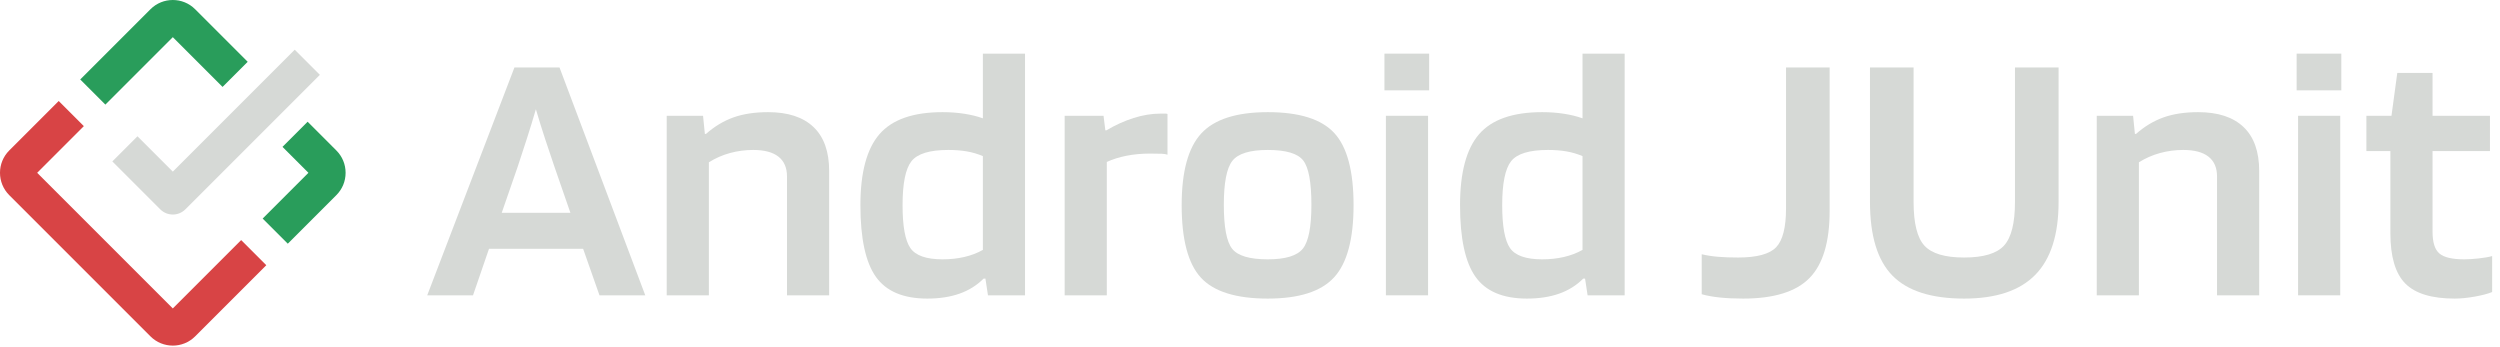
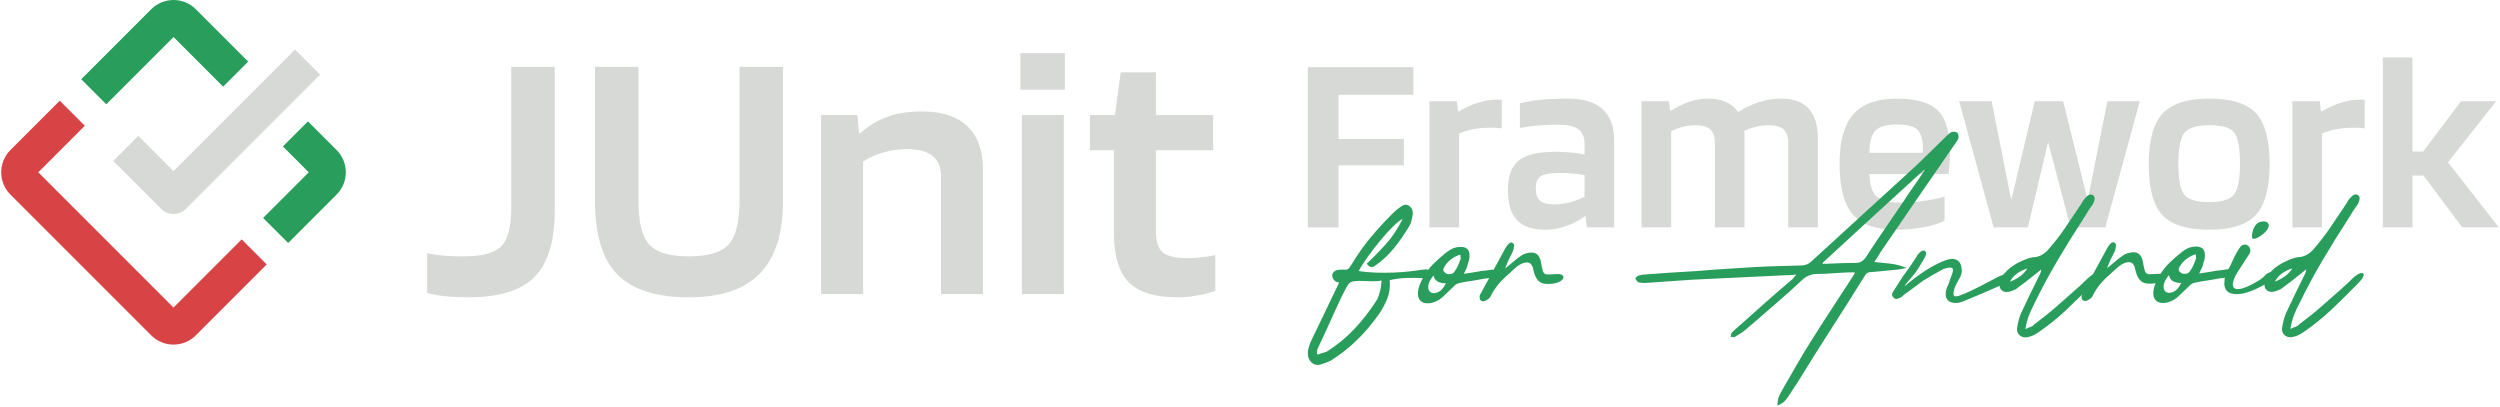
- <svg xmlns="http://www.w3.org/2000/svg" width="100%" height="100%" viewBox="0 0 2050 284" version="1.1" xml:space="preserve" style="fill-rule:evenodd;clip-rule:evenodd;stroke-linejoin:round;stroke-miterlimit:2;">
-   <g>
-     <path d="M197.75,196.87L141.7,252.92L30.48,141.7L68.75,103.43L48.14,82.82L7.57,123.39C-2.53,133.49 -2.53,149.91 7.57,160.01L123.39,275.83C128.44,280.88 135.07,283.4 141.7,283.4C148.33,283.4 154.96,280.87 160.01,275.83L218.36,217.48L197.75,196.87Z" style="fill:rgb(216,68,69);fill-rule:nonzero;" />
-     <g>
-       <path d="M203.1,50.66L160.01,7.57C149.92,-2.52 133.49,-2.52 123.39,7.57L65.79,65.17L86.4,85.78L141.71,30.47L182.5,71.27L203.11,50.66L203.1,50.66Z" style="fill:rgb(41,157,91);fill-rule:nonzero;" />
-       <path d="M252.25,99.82L231.64,120.43L252.91,141.7L215.38,179.22L235.99,199.83L275.81,160.01C280.7,155.12 283.39,148.62 283.39,141.7C283.39,134.78 280.7,128.28 275.81,123.39L252.24,99.82L252.25,99.82Z" style="fill:rgb(41,157,91);fill-rule:nonzero;" />
+ <svg xmlns="http://www.w3.org/2000/svg" width="100%" height="100%" viewBox="0 0 2056 334" version="1.1" xml:space="preserve" style="fill-rule:evenodd;clip-rule:evenodd;stroke-linejoin:round;stroke-miterlimit:2;">
+   <g id="Artboard1" transform="matrix(1.01783,0,0,1,0.005089,0)">
+     <rect x="-0.005" y="0" width="2019.039" height="333.523" style="fill:none;" />
+     <g transform="matrix(0.982482,0,0,1,0.977482,0)">
+       <path d="M197.75,196.87L141.7,252.92L30.48,141.7L68.75,103.43L48.14,82.82L7.57,123.39C-2.53,133.49 -2.53,149.91 7.57,160.01L123.39,275.83C128.44,280.88 135.07,283.4 141.7,283.4C148.33,283.4 154.96,280.87 160.01,275.83L218.36,217.48L197.75,196.87Z" style="fill:rgb(216,68,69);fill-rule:nonzero;" />
+       <g>
+         <path d="M203.1,50.66L160.01,7.57C149.92,-2.52 133.49,-2.52 123.39,7.57L65.79,65.17L86.4,85.78L141.71,30.47L182.5,71.27L203.11,50.66L203.1,50.66Z" style="fill:rgb(41,157,91);fill-rule:nonzero;" />
+         <path d="M252.25,99.82L231.64,120.43L252.91,141.7L215.38,179.22L235.99,199.83L275.81,160.01C280.7,155.12 283.39,148.62 283.39,141.7C283.39,134.78 280.7,128.28 275.81,123.39L252.24,99.82L252.25,99.82Z" style="fill:rgb(41,157,91);fill-rule:nonzero;" />
+       </g>
+     </g>
+     <g transform="matrix(0.982482,0,0,1,0.977482,0)">
+       <path d="M141.7,175.91C137.97,175.91 134.24,174.49 131.4,171.64L92.12,132.36L112.73,111.75L141.71,140.73L241.68,40.76L262.29,61.37L152.01,171.65C149.16,174.5 145.44,175.92 141.71,175.92L141.7,175.91Z" style="fill:rgb(214,217,214);fill-rule:nonzero;" />
+     </g>
+     <g transform="matrix(0.982482,0,0,1,-1686.092,-0.318)">
+       <path d="M2136.606,170.936L2136.606,55.312L2172.366,55.312L2172.366,173.022C2172.366,198.451 2166.853,216.778 2155.827,228.003C2144.801,239.228 2126.673,244.84 2101.442,244.84C2094.29,244.84 2087.883,244.542 2082.221,243.946C2076.559,243.35 2071.642,242.456 2067.47,241.264L2067.47,208.484C2071.642,209.477 2076.112,210.173 2080.88,210.57C2085.648,210.967 2091.111,211.166 2097.27,211.166C2112.766,211.166 2123.196,208.335 2128.56,202.673C2133.924,197.011 2136.606,186.432 2136.606,170.936Z" style="fill:rgb(214,217,214);fill-rule:nonzero;" />
+       <path d="M2324.346,165.572L2324.346,55.312L2360.106,55.312L2360.106,165.572C2360.106,192.392 2353.749,212.308 2341.034,225.321C2328.319,238.334 2308.85,244.84 2282.626,244.84C2255.806,244.84 2236.237,238.582 2223.92,226.066C2211.603,213.55 2205.444,193.385 2205.444,165.572L2205.444,55.312L2241.204,55.312L2241.204,165.572C2241.204,183.055 2244.184,195.024 2250.144,201.481C2256.104,207.938 2266.931,211.166 2282.626,211.166C2298.519,211.166 2309.446,207.888 2315.406,201.332C2321.366,194.776 2324.346,182.856 2324.346,165.572Z" style="fill:rgb(214,217,214);fill-rule:nonzero;" />
+       <path d="M2425.964,242.158L2391.396,242.158L2391.396,94.946L2421.196,94.946L2422.686,109.846L2423.58,109.846C2430.533,103.687 2438.033,99.168 2446.079,96.287C2454.125,93.406 2463.611,91.966 2474.538,91.966C2490.829,91.966 2503.245,96.039 2511.788,104.184C2520.331,112.329 2524.602,124.349 2524.602,140.242L2524.602,242.158L2490.034,242.158L2490.034,144.712C2490.034,137.56 2487.7,132.146 2483.031,128.471C2478.362,124.796 2471.459,122.958 2462.32,122.958C2455.764,122.958 2449.407,123.802 2443.248,125.491C2437.089,127.18 2431.328,129.713 2425.964,133.09L2425.964,242.158Z" style="fill:rgb(214,217,214);fill-rule:nonzero;" />
+       <path d="M2591.95,74.086L2555.296,74.086L2555.296,43.988L2591.95,43.988L2591.95,74.086ZM2591.056,242.158L2556.488,242.158L2556.488,94.946L2591.056,94.946L2591.056,242.158Z" style="fill:rgb(214,217,214);fill-rule:nonzero;" />
+       <path d="M2715.62,209.974L2715.62,239.476C2712.243,240.867 2707.524,242.108 2701.465,243.201C2695.406,244.294 2689.893,244.84 2684.926,244.84C2666.053,244.84 2652.543,240.718 2644.398,232.473C2636.253,224.228 2632.18,210.471 2632.18,191.2L2632.18,123.852L2612.512,123.852L2612.512,94.946L2633.074,94.946L2637.842,59.782L2666.748,59.782L2666.748,94.946L2713.832,94.946L2713.832,123.852L2666.748,123.852L2666.748,190.008C2666.748,198.749 2668.635,204.709 2672.41,207.888C2676.185,211.067 2682.939,212.656 2692.674,212.656C2696.051,212.656 2700.025,212.408 2704.594,211.911C2709.163,211.414 2712.839,210.769 2715.62,209.974Z" style="fill:rgb(214,217,214);fill-rule:nonzero;" />
+     </g>
+     <g transform="matrix(0.692833,0,0,0.705187,1044.311,187.0217)">
+       <path d="M53.64,-72.414L53.64,0L17.88,0L17.88,-186.846L140.954,-186.846L140.954,-154.662L53.64,-154.662L53.64,-103.108L129.928,-103.108L129.928,-72.414L53.64,-72.414Z" style="fill:rgb(214,217,214);fill-rule:nonzero;" />
+       <path d="M194.296,0L159.728,0L159.728,-147.212L191.614,-147.212L193.104,-135.292L193.998,-135.292C201.349,-139.663 208.799,-143.04 216.348,-145.424C223.897,-147.808 231.248,-149 238.4,-149L242.423,-149C243.118,-149 243.665,-148.901 244.062,-148.702L244.062,-115.326C242.87,-115.723 241.33,-115.972 239.443,-116.071C237.556,-116.17 234.327,-116.22 229.758,-116.22C222.805,-116.22 216.348,-115.624 210.388,-114.432C204.428,-113.24 199.064,-111.551 194.296,-109.366L194.296,0Z" style="fill:rgb(214,217,214);fill-rule:nonzero;" />
+       <path d="M295.02,2.682C279.921,2.682 268.846,-1.043 261.793,-8.493C254.74,-15.943 251.214,-27.615 251.214,-43.508C251.214,-59.799 255.436,-71.321 263.879,-78.076C272.322,-84.831 286.875,-88.208 307.536,-88.208C313.297,-88.208 319.158,-87.91 325.118,-87.314C331.078,-86.718 336.243,-85.923 340.614,-84.93L340.614,-97.446C340.614,-105.194 338.23,-110.856 333.462,-114.432C328.694,-118.008 321.145,-119.796 310.814,-119.796C301.477,-119.796 293.182,-119.498 285.931,-118.902C278.68,-118.306 271.776,-117.313 265.22,-115.922L265.22,-144.828C272.769,-146.616 280.964,-147.957 289.805,-148.851C298.646,-149.745 309.125,-150.192 321.244,-150.192C339.323,-150.192 352.832,-146.07 361.772,-137.825C370.712,-129.58 375.182,-117.213 375.182,-100.724L375.182,0L343.296,0L341.806,-13.112L341.21,-13.112C334.853,-8.344 327.552,-4.52 319.307,-1.639C311.062,1.242 302.967,2.682 295.02,2.682ZM311.708,-63.474C300.98,-63.474 293.629,-62.232 289.656,-59.749C285.683,-57.266 283.696,-52.547 283.696,-45.594C283.696,-38.839 285.335,-34.022 288.613,-31.141C291.891,-28.26 297.503,-26.82 305.45,-26.82C311.211,-26.82 317.32,-27.664 323.777,-29.353C330.234,-31.042 335.846,-33.177 340.614,-35.76L340.614,-61.09C335.846,-61.885 331.128,-62.481 326.459,-62.878C321.79,-63.275 316.873,-63.474 311.708,-63.474Z" style="fill:rgb(214,217,214);fill-rule:nonzero;" />
+       <path d="M441.636,0L407.068,0L407.068,-147.212L438.954,-147.212L440.444,-136.186L441.338,-136.186C449.086,-140.954 456.486,-144.48 463.539,-146.765C470.592,-149.05 477.495,-150.192 484.25,-150.192C492.395,-150.192 499.398,-148.95 505.259,-146.467C511.12,-143.984 515.838,-140.159 519.414,-134.994L520.308,-134.994C527.659,-139.762 535.655,-143.487 544.297,-146.169C552.939,-148.851 561.432,-150.192 569.776,-150.192C584.08,-150.192 594.808,-146.318 601.96,-138.57C609.112,-130.822 612.688,-119.299 612.688,-104.002L612.688,0L578.12,0L578.12,-99.532C578.12,-106.287 576.282,-111.253 572.607,-114.432C568.932,-117.611 563.121,-119.2 555.174,-119.2C550.406,-119.2 545.539,-118.604 540.572,-117.412C535.605,-116.22 531.036,-114.631 526.864,-112.644C527.063,-111.651 527.162,-110.558 527.162,-109.366L527.162,0L492.594,0L492.594,-99.532C492.594,-106.287 490.756,-111.253 487.081,-114.432C483.406,-117.611 477.595,-119.2 469.648,-119.2C465.476,-119.2 461.056,-118.654 456.387,-117.561C451.718,-116.468 446.801,-114.73 441.636,-112.346L441.636,0Z" style="fill:rgb(214,217,214);fill-rule:nonzero;" />
+       <path d="M760.496,-36.058L760.496,-8.046C755.529,-5.066 747.732,-2.533 737.103,-0.447C726.474,1.639 715.399,2.682 703.876,2.682C680.433,2.682 663.596,-3.278 653.365,-15.198C643.134,-27.118 638.018,-46.786 638.018,-74.202C638.018,-100.625 643.382,-119.895 654.11,-132.014C664.838,-144.133 681.824,-150.192 705.068,-150.192C727.517,-150.192 743.411,-145.523 752.748,-136.186C762.085,-126.849 766.754,-110.856 766.754,-88.208C766.754,-84.036 766.655,-80.212 766.456,-76.735C766.257,-73.258 765.86,-68.441 765.264,-62.282L672.884,-62.282C673.083,-49.965 675.814,-41.323 681.079,-36.356C686.344,-31.389 695.731,-28.906 709.24,-28.906C718.18,-28.906 727.418,-29.601 736.954,-30.992C746.49,-32.383 754.337,-34.071 760.496,-36.058ZM705.068,-120.094C692.949,-120.094 684.556,-117.71 679.887,-112.942C675.218,-108.174 672.884,-99.532 672.884,-87.016L735.166,-87.016L735.166,-93.274C734.967,-103.406 732.683,-110.409 728.312,-114.283C723.941,-118.157 716.193,-120.094 705.068,-120.094Z" style="fill:rgb(214,217,214);fill-rule:nonzero;" />
+       <path d="M950.322,-147.212L988.168,-147.212L947.938,0L907.41,0L881.186,-99.532L857.644,0L817.712,0L777.482,-147.212L815.328,-147.212L838.274,-31.886L865.69,-147.212L898.768,-147.212L927.376,-31.886L950.322,-147.212Z" style="fill:rgb(214,217,214);fill-rule:nonzero;" />
+       <path d="M1139.552,-73.904C1139.552,-46.091 1134.238,-26.373 1123.609,-14.751C1112.98,-3.129 1094.852,2.682 1069.224,2.682C1043.199,2.682 1024.921,-3.03 1014.392,-14.453C1003.863,-25.876 998.598,-45.693 998.598,-73.904C998.598,-101.519 1003.962,-121.137 1014.69,-132.759C1025.418,-144.381 1043.596,-150.192 1069.224,-150.192C1095.051,-150.192 1113.229,-144.48 1123.758,-133.057C1134.287,-121.634 1139.552,-101.916 1139.552,-73.904ZM1033.166,-74.202C1033.166,-55.925 1035.451,-43.905 1040.02,-38.144C1044.589,-32.383 1054.324,-29.502 1069.224,-29.502C1083.727,-29.502 1093.312,-32.432 1097.981,-38.293C1102.65,-44.154 1104.984,-56.123 1104.984,-74.202C1104.984,-92.678 1102.749,-104.797 1098.279,-110.558C1093.809,-116.319 1084.124,-119.2 1069.224,-119.2C1054.523,-119.2 1044.838,-116.22 1040.169,-110.26C1035.5,-104.3 1033.166,-92.281 1033.166,-74.202Z" style="fill:rgb(214,217,214);fill-rule:nonzero;" />
+       <path d="M1200.642,0L1166.074,0L1166.074,-147.212L1197.96,-147.212L1199.45,-135.292L1200.344,-135.292C1207.695,-139.663 1215.145,-143.04 1222.694,-145.424C1230.243,-147.808 1237.594,-149 1244.746,-149L1248.769,-149C1249.464,-149 1250.011,-148.901 1250.408,-148.702L1250.408,-115.326C1249.216,-115.723 1247.676,-115.972 1245.789,-116.071C1243.902,-116.17 1240.673,-116.22 1236.104,-116.22C1229.151,-116.22 1222.694,-115.624 1216.734,-114.432C1210.774,-113.24 1205.41,-111.551 1200.642,-109.366L1200.642,0Z" style="fill:rgb(214,217,214);fill-rule:nonzero;" />
+       <path d="M1306.134,-60.494L1306.134,0L1271.566,0L1271.566,-198.17L1306.134,-198.17L1306.134,-88.506L1318.65,-88.506L1362.754,-147.212L1403.878,-147.212L1347.556,-75.99L1406.858,0L1364.244,0L1318.948,-60.494L1306.134,-60.494Z" style="fill:rgb(214,217,214);fill-rule:nonzero;" />
+     </g>
+     <g transform="matrix(1.842534,-0.000849,0.000834,1.875386,-68.39981,-397.2889)">
+       <path d="M636.281,327.8C639.233,325.033 642.092,322.105 644.859,319.015C647.626,315.925 650.024,312.305 652.053,308.155C651.13,308.524 649.77,309.584 647.971,311.337C646.173,313.089 644.305,315.141 642.368,317.493C640.432,319.845 638.564,322.266 636.765,324.756C634.967,327.247 633.653,329.322 632.823,330.982C635.036,331.351 637.457,331.581 640.086,331.674C642.714,331.766 645.32,331.766 647.902,331.674C650.485,331.581 652.975,331.397 655.373,331.12C657.771,330.844 659.938,330.567 661.875,330.29C662.429,330.198 662.913,330.29 663.328,330.567C663.743,330.844 663.996,331.535 664.089,332.642C664.181,333.288 663.996,333.703 663.535,333.887C663.074,334.072 662.613,334.164 662.152,334.164C659.201,333.979 656.434,333.933 653.851,334.026C651.269,334.118 648.778,334.441 646.38,334.994C646.657,337.945 646.288,340.666 645.274,343.156C644.259,345.647 643.106,347.814 641.815,349.659C638.864,353.901 635.613,357.752 632.062,361.211C628.511,364.669 624.66,367.69 620.51,370.272C619.772,370.641 619.011,370.964 618.227,371.241C617.443,371.517 616.59,371.794 615.668,372.071C614.008,372.347 612.67,371.863 611.656,370.618C610.641,369.373 610.272,367.736 610.549,365.707C610.733,364.969 610.941,364.231 611.171,363.493C611.402,362.755 611.702,362.018 612.071,361.28C614.192,356.853 616.336,352.403 618.504,347.929C620.671,343.456 622.585,339.467 624.245,335.962C623.415,335.962 622.723,335.686 622.17,335.132C621.617,334.579 621.294,333.956 621.202,333.265C621.109,332.573 621.317,331.95 621.824,331.397C622.331,330.844 623.138,330.521 624.245,330.429C625.075,330.336 625.721,330.313 626.182,330.359C626.643,330.406 627.058,330.406 627.427,330.359C627.796,330.313 628.119,330.152 628.395,329.875C628.672,329.598 629.041,329.091 629.502,328.353C632.177,323.926 634.967,319.96 637.872,316.456C640.777,312.951 643.982,309.446 647.487,305.941C647.948,305.48 648.433,305.019 648.94,304.558C649.447,304.097 649.977,303.682 650.531,303.313C650.9,303.036 651.223,302.806 651.499,302.621C651.776,302.437 652.099,302.252 652.468,302.068C653.574,301.699 654.566,301.952 655.442,302.829C656.318,303.705 656.664,304.881 656.48,306.356C656.295,307.279 656.111,308.155 655.926,308.985C655.742,309.815 655.419,310.599 654.958,311.337C652.929,314.749 650.738,317.908 648.386,320.814C646.035,323.719 643.383,326.232 640.432,328.353C639.878,328.815 639.279,329.114 638.633,329.253C637.987,329.391 637.204,328.907 636.281,327.8ZM642.783,335.132C641.584,335.409 640.247,335.524 638.771,335.478C637.296,335.432 635.866,335.386 634.483,335.34C633.099,335.294 631.854,335.34 630.747,335.478C629.641,335.617 628.857,336.009 628.395,336.654C628.027,337.115 627.565,337.853 627.012,338.868C626.459,339.882 625.905,340.966 625.352,342.119C624.798,343.272 624.291,344.355 623.83,345.37C623.369,346.384 623,347.168 622.723,347.722C621.432,350.581 620.141,353.44 618.85,356.299C617.558,359.158 616.221,362.018 614.838,364.877C614.653,365.153 614.561,365.499 614.561,365.914C614.561,366.329 614.515,366.675 614.423,366.952C614.423,367.136 614.561,367.367 614.838,367.644C615.483,367.367 616.152,367.136 616.844,366.952C617.535,366.767 618.204,366.537 618.85,366.26C623.277,363.493 627.312,360.173 630.955,356.299C634.598,352.426 637.941,348.091 640.985,343.295C641.354,342.557 641.746,341.358 642.161,339.698C642.576,338.038 642.783,336.516 642.783,335.132Z" style="fill:rgb(41,157,91);fill-rule:nonzero;" />
+       <path d="M678.892,332.227C679.998,332.043 681.059,331.881 682.074,331.743C683.088,331.605 684.103,331.443 685.117,331.259C685.855,331.074 686.777,330.936 687.884,330.844C688.991,330.751 689.959,330.613 690.789,330.429L691.827,330.429C692.058,330.429 692.404,330.521 692.865,330.705C693.141,330.89 693.395,331.143 693.626,331.466C693.856,331.789 693.925,332.135 693.833,332.504C693.833,332.688 693.649,332.919 693.28,333.195C692.911,333.472 692.634,333.611 692.45,333.611C691.527,333.795 690.674,333.956 689.89,334.095C689.106,334.233 688.253,334.348 687.331,334.441C685.578,334.81 683.849,335.109 682.143,335.34C680.437,335.57 678.753,335.87 677.093,336.239C676.079,336.424 675.249,336.885 674.603,337.623C672.666,339.467 671.075,340.989 669.83,342.188C668.585,343.387 667.086,344.263 665.334,344.817C664.043,345.185 662.844,345.255 661.737,345.024C660.63,344.793 659.8,344.171 659.247,343.156C658.693,342.142 658.601,340.735 658.97,338.937C659.339,337.138 660.353,334.902 662.014,332.227C663.213,330.382 664.619,328.699 666.233,327.177C667.847,325.656 669.576,324.157 671.421,322.681C672.159,322.128 672.943,321.644 673.773,321.229C674.603,320.814 675.571,320.56 676.678,320.468C678.246,320.283 679.445,320.537 680.275,321.229C681.105,321.92 681.474,323.05 681.382,324.618C681.382,325.356 681.244,326.117 680.967,326.901C680.69,327.685 680.46,328.492 680.275,329.322C680.091,329.783 679.883,330.221 679.653,330.636C679.422,331.051 679.168,331.581 678.892,332.227ZM665.611,332.919C664.043,334.856 663.259,336.493 663.259,337.83C663.259,339.167 663.697,340.044 664.573,340.459C665.449,340.874 666.51,340.781 667.755,340.182C669,339.582 670.084,338.314 671.006,336.377C669.53,336.377 668.331,336.124 667.409,335.617C666.487,335.109 665.887,334.21 665.611,332.919ZM677.37,323.788C674.142,324.803 671.744,326.693 670.176,329.46C669.991,329.829 669.899,330.198 669.899,330.567C669.899,330.936 670.13,331.305 670.591,331.674C671.144,332.227 671.905,332.458 672.874,332.365C673.842,332.273 674.511,331.858 674.88,331.12C675.433,330.382 675.917,329.552 676.332,328.63C676.747,327.708 677.093,326.832 677.37,326.002C677.554,325.817 677.601,325.54 677.508,325.171C677.416,324.803 677.37,324.341 677.37,323.788Z" style="fill:rgb(41,157,91);fill-rule:nonzero;" />
+       <path d="M714.862,336.654C713.755,336.562 712.879,336.285 712.233,335.824C711.587,335.363 711.057,334.763 710.642,334.026C710.227,333.288 709.904,332.504 709.674,331.674C709.443,330.844 709.236,330.014 709.051,329.183C708.498,327.892 707.714,327.247 706.699,327.247C705.685,327.247 704.647,327.546 703.586,328.146C702.526,328.745 701.534,329.506 700.612,330.429C699.69,331.351 698.952,332.043 698.398,332.504C695.17,335.178 692.68,338.176 690.928,341.496C690.651,342.234 690.213,342.834 689.614,343.295C689.014,343.756 688.438,344.056 687.884,344.194C687.331,344.332 686.847,344.263 686.432,343.986C686.017,343.71 685.809,343.156 685.809,342.326C685.809,341.865 685.901,341.496 686.086,341.22C686.27,340.943 686.455,340.62 686.639,340.251C688.391,337.115 690.098,333.979 691.758,330.844C693.418,327.708 695.124,324.572 696.877,321.436C697.338,320.514 697.937,319.684 698.675,318.946C698.86,318.761 699.113,318.623 699.436,318.531C699.759,318.439 700.013,318.485 700.197,318.669C700.843,319.038 701.073,319.545 700.889,320.191C700.889,320.837 700.704,321.621 700.335,322.543C699.69,323.742 699.09,324.941 698.537,326.14C697.983,327.339 697.476,328.584 697.015,329.875C697.753,329.322 698.214,328.953 698.398,328.768C699.321,328.031 700.174,327.316 700.958,326.624C701.742,325.932 702.549,325.31 703.379,324.756C704.486,323.834 705.731,323.281 707.114,323.096C709.881,322.451 711.68,323.465 712.51,326.14C712.694,326.878 712.833,327.569 712.925,328.215C713.017,328.861 713.155,329.506 713.34,330.152C713.524,331.166 713.847,331.835 714.308,332.158C714.769,332.481 715.553,332.596 716.66,332.504C717.121,332.504 717.606,332.481 718.113,332.435C718.62,332.388 719.104,332.365 719.565,332.365C720.857,332.273 721.733,332.458 722.194,332.919C722.655,333.38 722.701,333.91 722.332,334.51C721.963,335.109 721.156,335.64 719.911,336.101C718.666,336.562 716.983,336.746 714.862,336.654Z" style="fill:rgb(41,157,91);fill-rule:nonzero;" />
+       <path d="M816.408,390.056C816.408,388.672 816.592,387.45 816.961,386.389C817.33,385.329 817.837,384.291 818.483,383.277C820.512,379.772 822.541,376.244 824.57,372.693C826.599,369.142 828.72,365.615 830.934,362.11C833.885,357.406 836.86,352.771 839.857,348.206C842.855,343.641 845.875,339.006 848.919,334.302C849.103,333.933 849.334,333.564 849.611,333.195C849.887,332.827 850.164,332.319 850.441,331.674L847.674,331.674C845.276,331.766 842.878,331.904 840.48,332.089C838.082,332.273 835.684,332.365 833.286,332.365C831.349,332.458 829.596,333.103 828.029,334.302C823.878,338.176 819.682,341.934 815.439,345.577C811.196,349.221 806.954,352.887 802.711,356.576C801.973,357.222 801.166,357.821 800.29,358.374C799.414,358.928 798.561,359.435 797.731,359.896C797.454,360.081 797.177,360.127 796.901,360.035C796.624,359.942 796.255,359.896 795.794,359.896C795.978,359.62 796.071,359.297 796.071,358.928C796.071,358.559 796.163,358.282 796.347,358.098C797.085,357.36 797.777,356.714 798.423,356.161C799.068,355.608 799.76,355.008 800.498,354.362C804.095,351.134 807.692,347.929 811.289,344.747C814.886,341.565 818.529,338.407 822.218,335.271C822.679,334.994 823.071,334.625 823.394,334.164C823.717,333.703 824.155,333.195 824.708,332.642C823.694,332.734 822.818,332.804 822.08,332.85C821.342,332.896 820.604,332.919 819.866,332.919C812.949,333.288 806.147,333.611 799.46,333.887C792.773,334.164 785.971,334.487 779.054,334.856C775.734,335.04 772.367,335.271 768.955,335.547C765.542,335.824 762.176,336.055 758.856,336.239C757.749,336.331 756.55,336.239 755.259,335.962C755.074,335.778 754.89,335.547 754.705,335.271C754.521,334.994 754.336,334.717 754.152,334.441C754.06,334.256 754.152,334.049 754.429,333.818C754.705,333.587 754.936,333.38 755.12,333.195C755.581,333.011 756.273,332.827 757.195,332.642C765.496,331.996 773.797,331.443 782.098,330.982C786.248,330.613 790.306,330.313 794.272,330.083C798.238,329.852 802.296,329.598 806.447,329.322C809.859,329.137 813.249,328.999 816.615,328.907C819.981,328.815 823.417,328.722 826.922,328.63C828.674,328.63 830.196,327.984 831.487,326.693C839.327,319.499 847.097,312.397 854.798,305.388C862.5,298.378 870.27,291.277 878.11,284.083C880.231,281.961 882.329,279.909 884.405,277.926C886.48,275.943 888.578,273.891 890.699,271.77C891.16,271.401 891.529,271.078 891.806,270.802C892.083,270.525 892.452,270.294 892.913,270.11C893.189,270.018 893.581,269.994 894.089,270.041C894.596,270.087 894.988,270.202 895.265,270.386C895.449,270.571 895.611,270.894 895.749,271.355C895.887,271.816 895.91,272.277 895.818,272.738C895.726,273.199 895.518,273.638 895.195,274.053C894.873,274.468 894.573,274.906 894.296,275.367C888.947,283.114 883.644,290.792 878.386,298.402C873.129,306.011 867.826,313.735 862.477,321.574C861.923,322.312 861.37,323.165 860.817,324.134C860.263,325.102 859.618,326.094 858.88,327.108C861.278,327.385 863.63,327.639 865.935,327.869C868.241,328.1 870.593,328.722 872.991,329.737C872.253,329.921 871.608,330.06 871.054,330.152C870.501,330.244 869.947,330.336 869.394,330.429C867.457,330.613 865.497,330.797 863.514,330.982C861.531,331.166 859.571,331.351 857.635,331.535C856.343,331.535 855.421,331.996 854.868,332.919C849.887,340.943 844.884,348.852 839.857,356.645C834.831,364.439 829.827,372.393 824.847,380.51C824.109,381.524 823.417,382.562 822.771,383.623C822.126,384.683 821.434,385.721 820.696,386.735C820.235,387.473 819.659,388.119 818.967,388.672C818.275,389.226 817.422,389.687 816.408,390.056ZM836.191,327.523C836.191,327.616 836.283,327.754 836.468,327.938C838.866,327.846 841.264,327.754 843.662,327.662C846.06,327.569 848.458,327.523 850.856,327.523C852.516,327.523 853.899,326.785 855.006,325.31C858.234,320.329 861.508,315.441 864.829,310.645C868.149,305.849 871.423,301.007 874.651,296.119C875.758,294.551 876.842,293.006 877.902,291.484C878.963,289.962 880.001,288.418 881.015,286.85C881.015,286.757 880.923,286.711 880.738,286.711C873.36,293.444 865.958,300.2 858.534,306.979C851.109,313.758 843.662,320.606 836.191,327.523Z" style="fill:rgb(41,157,91);fill-rule:nonzero;" />
+       <path d="M896.925,341.635C899.323,340.712 902.09,339.444 905.226,337.83C908.361,336.216 911.128,334.763 913.526,333.472C915.002,332.827 916.178,332.527 917.054,332.573C917.93,332.619 918.461,332.85 918.645,333.265C918.83,333.68 918.668,334.233 918.161,334.925C917.654,335.617 916.708,336.285 915.325,336.931C912.466,338.222 909.583,339.49 906.678,340.735C903.773,341.98 900.845,343.203 897.893,344.402C895.864,345.232 893.973,345.324 892.221,344.678C890.561,343.848 889.915,342.28 890.284,339.974C890.469,339.052 890.745,338.245 891.114,337.553C891.483,336.862 891.76,336.101 891.944,335.271C892.313,334.256 892.659,333.334 892.982,332.504C893.305,331.674 893.443,331.005 893.397,330.498C893.351,329.99 893.028,329.691 892.429,329.598C891.829,329.506 890.791,329.691 889.316,330.152C887.748,330.982 886.203,331.835 884.681,332.711C883.159,333.587 881.661,334.487 880.185,335.409C878.802,336.424 877.441,337.438 876.104,338.453C874.766,339.467 873.36,340.482 871.884,341.496C871.7,341.681 871.492,341.888 871.262,342.119C871.031,342.349 870.731,342.557 870.362,342.741C869.901,342.926 869.417,343.11 868.91,343.295C868.403,343.479 867.872,343.295 867.319,342.741C866.858,342.28 866.65,341.796 866.696,341.289C866.742,340.781 866.95,340.297 867.319,339.836C868.057,338.729 868.771,337.623 869.463,336.516C870.155,335.409 870.87,334.302 871.608,333.195C872.53,331.996 873.406,330.797 874.236,329.598C875.066,328.399 875.896,327.154 876.726,325.863C877.187,325.31 877.51,324.756 877.695,324.203C879.263,322.266 880.416,321.667 881.153,322.405C881.983,322.958 881.707,324.295 880.323,326.417C879.678,327.431 879.078,328.423 878.525,329.391C877.971,330.359 877.326,331.305 876.588,332.227C876.311,332.596 875.804,333.195 875.066,334.026C874.328,334.856 873.683,335.617 873.129,336.308C872.576,337 872.276,337.438 872.23,337.623C872.184,337.807 872.714,337.392 873.821,336.377C875.85,334.717 877.994,333.126 880.254,331.605C882.514,330.083 884.796,328.768 887.102,327.662C888.025,327.201 889.062,326.762 890.215,326.347C891.368,325.932 892.429,325.748 893.397,325.794C894.365,325.84 895.195,326.186 895.887,326.832C896.579,327.477 897.017,328.538 897.202,330.014C897.386,331.489 897.109,332.85 896.371,334.095C895.634,335.34 894.942,336.654 894.296,338.038C893.651,339.79 893.466,341.012 893.743,341.704C894.02,342.395 895.08,342.372 896.925,341.635Z" style="fill:rgb(41,157,91);fill-rule:nonzero;" />
+       <path d="M925.147,356.576C926.07,356.115 926.831,355.792 927.43,355.608C928.03,355.423 928.514,355.1 928.883,354.639C930.727,353.256 932.572,351.826 934.417,350.35C936.261,348.875 938.06,347.353 939.812,345.785C941.841,343.94 944.009,342.027 946.314,340.044C948.62,338.061 950.741,336.101 952.678,334.164C953.693,333.242 954.592,332.619 955.376,332.296C956.16,331.973 956.713,331.95 957.036,332.227C957.359,332.504 957.359,333.011 957.036,333.749C956.713,334.487 955.998,335.409 954.892,336.516C951.11,340.389 947.306,344.148 943.478,347.791C939.651,351.434 935.523,354.777 931.096,357.821C930.451,358.282 929.782,358.697 929.09,359.066C928.398,359.435 927.684,359.712 926.946,359.896C925.378,360.45 924.018,360.311 922.865,359.481C921.712,358.651 921.274,357.406 921.55,355.746C921.735,354.639 921.965,353.555 922.242,352.495C922.519,351.434 922.888,350.396 923.349,349.382C924.64,346.615 925.977,343.802 927.361,340.943C928.744,338.084 930.128,335.271 931.511,332.504C931.696,332.135 931.834,331.812 931.926,331.535C932.019,331.259 932.065,330.89 932.065,330.429C931.604,330.797 931.212,331.12 930.889,331.397C930.566,331.674 930.22,331.95 929.851,332.227C926.808,334.717 923.81,337.023 920.859,339.144C920.397,339.329 919.89,339.536 919.337,339.767C918.783,339.997 918.23,340.159 917.677,340.251C916.478,340.436 915.509,340.205 914.771,339.559C914.034,338.914 913.711,338.038 913.803,336.931C913.895,336.285 914.08,335.64 914.356,334.994C914.633,334.348 914.91,333.703 915.186,333.057C916.478,331.397 917.976,329.99 919.683,328.838C921.389,327.685 923.257,326.739 925.286,326.002C926.761,325.356 928.145,325.033 929.436,325.033C930.543,324.849 931.534,324.503 932.411,323.995C933.287,323.488 934.094,322.866 934.832,322.128C937.691,318.9 940.296,315.556 942.648,312.098C945,308.639 947.375,305.111 949.773,301.514C949.957,301.238 950.142,300.915 950.326,300.546C950.511,300.177 950.741,299.854 951.018,299.577C952.402,297.825 953.601,297.226 954.615,297.779C955.814,298.425 955.814,299.854 954.615,302.068C953.969,302.898 953.347,303.774 952.747,304.696C952.148,305.619 951.618,306.495 951.156,307.325C947.006,313.689 943.063,320.03 939.328,326.347C935.592,332.665 932.111,339.144 928.883,345.785C928.053,347.353 927.315,348.967 926.669,350.627C926.024,352.287 925.516,354.27 925.147,356.576ZM918.368,335.824C922.058,334.348 924.594,332.412 925.977,330.014C924.41,330.475 922.934,331.189 921.55,332.158C920.167,333.126 919.106,334.348 918.368,335.824Z" style="fill:rgb(41,157,91);fill-rule:nonzero;" />
+       <path d="M978.826,336.654C977.719,336.562 976.843,336.285 976.197,335.824C975.551,335.363 975.021,334.763 974.606,334.026C974.191,333.288 973.868,332.504 973.638,331.674C973.407,330.844 973.199,330.014 973.015,329.183C972.462,327.892 971.678,327.247 970.663,327.247C969.649,327.247 968.611,327.546 967.55,328.146C966.49,328.745 965.498,329.506 964.576,330.429C963.654,331.351 962.916,332.043 962.362,332.504C959.134,335.178 956.644,338.176 954.892,341.496C954.615,342.234 954.177,342.834 953.577,343.295C952.978,343.756 952.402,344.056 951.848,344.194C951.295,344.332 950.811,344.263 950.395,343.986C949.98,343.71 949.773,343.156 949.773,342.326C949.773,341.865 949.865,341.496 950.05,341.22C950.234,340.943 950.419,340.62 950.603,340.251C952.355,337.115 954.062,333.979 955.722,330.844C957.382,327.708 959.088,324.572 960.841,321.436C961.302,320.514 961.901,319.684 962.639,318.946C962.824,318.761 963.077,318.623 963.4,318.531C963.723,318.439 963.976,318.485 964.161,318.669C964.807,319.038 965.037,319.545 964.853,320.191C964.853,320.837 964.668,321.621 964.299,322.543C963.654,323.742 963.054,324.941 962.501,326.14C961.947,327.339 961.44,328.584 960.979,329.875C961.717,329.322 962.178,328.953 962.362,328.768C963.285,328.031 964.138,327.316 964.922,326.624C965.706,325.932 966.513,325.31 967.343,324.756C968.45,323.834 969.695,323.281 971.078,323.096C973.845,322.451 975.644,323.465 976.474,326.14C976.658,326.878 976.796,327.569 976.889,328.215C976.981,328.861 977.119,329.506 977.304,330.152C977.488,331.166 977.811,331.835 978.272,332.158C978.733,332.481 979.517,332.596 980.624,332.504C981.085,332.504 981.569,332.481 982.077,332.435C982.584,332.388 983.068,332.365 983.529,332.365C984.821,332.273 985.697,332.458 986.158,332.919C986.619,333.38 986.665,333.91 986.296,334.51C985.927,335.109 985.12,335.64 983.875,336.101C982.63,336.562 980.947,336.746 978.826,336.654Z" style="fill:rgb(41,157,91);fill-rule:nonzero;" />
+       <path d="M1001.376,332.227C1002.483,332.043 1003.543,331.881 1004.558,331.743C1005.572,331.605 1006.587,331.443 1007.602,331.259C1008.339,331.074 1009.262,330.936 1010.368,330.844C1011.475,330.751 1012.444,330.613 1013.274,330.429L1014.311,330.429C1014.542,330.429 1014.888,330.521 1015.349,330.705C1015.626,330.89 1015.879,331.143 1016.11,331.466C1016.34,331.789 1016.41,332.135 1016.317,332.504C1016.317,332.688 1016.133,332.919 1015.764,333.195C1015.395,333.472 1015.118,333.611 1014.934,333.611C1014.012,333.795 1013.158,333.956 1012.374,334.095C1011.59,334.233 1010.737,334.348 1009.815,334.441C1008.063,334.81 1006.333,335.109 1004.627,335.34C1002.921,335.57 1001.238,335.87 999.577,336.239C998.563,336.424 997.733,336.885 997.087,337.623C995.15,339.467 993.559,340.989 992.314,342.188C991.069,343.387 989.57,344.263 987.818,344.817C986.527,345.185 985.328,345.255 984.221,345.024C983.114,344.793 982.284,344.171 981.731,343.156C981.177,342.142 981.085,340.735 981.454,338.937C981.823,337.138 982.838,334.902 984.498,332.227C985.697,330.382 987.103,328.699 988.717,327.177C990.331,325.656 992.061,324.157 993.905,322.681C994.643,322.128 995.427,321.644 996.257,321.229C997.087,320.814 998.056,320.56 999.162,320.468C1000.73,320.283 1001.929,320.537 1002.759,321.229C1003.589,321.92 1003.958,323.05 1003.866,324.618C1003.866,325.356 1003.728,326.117 1003.451,326.901C1003.174,327.685 1002.944,328.492 1002.759,329.322C1002.575,329.783 1002.367,330.221 1002.137,330.636C1001.906,331.051 1001.653,331.581 1001.376,332.227ZM988.095,332.919C986.527,334.856 985.743,336.493 985.743,337.83C985.743,339.167 986.181,340.044 987.057,340.459C987.933,340.874 988.994,340.781 990.239,340.182C991.484,339.582 992.568,338.314 993.49,336.377C992.015,336.377 990.816,336.124 989.893,335.617C988.971,335.109 988.371,334.21 988.095,332.919ZM999.854,323.788C996.626,324.803 994.228,326.693 992.66,329.46C992.476,329.829 992.383,330.198 992.383,330.567C992.383,330.936 992.614,331.305 993.075,331.674C993.629,332.227 994.389,332.458 995.358,332.365C996.326,332.273 996.995,331.858 997.364,331.12C997.917,330.382 998.402,329.552 998.817,328.63C999.232,327.708 999.577,326.832 999.854,326.002C1000.039,325.817 1000.085,325.54 999.992,325.171C999.9,324.803 999.854,324.341 999.854,323.788Z" style="fill:rgb(41,157,91);fill-rule:nonzero;" />
+       <path d="M1033.057,335.547C1031.028,336.654 1028.976,337.715 1026.901,338.729C1024.826,339.744 1022.635,340.528 1020.329,341.081C1019.591,341.173 1018.854,341.243 1018.116,341.289C1017.378,341.335 1016.64,341.266 1015.902,341.081C1014.611,340.897 1013.666,340.297 1013.066,339.283C1012.467,338.268 1012.259,337.161 1012.444,335.962C1012.444,335.225 1012.513,334.441 1012.651,333.611C1012.789,332.78 1013.089,332.043 1013.55,331.397C1014.565,329.737 1015.51,327.892 1016.386,325.863C1017.263,323.834 1018.3,322.036 1019.499,320.468C1019.96,319.914 1020.514,319.615 1021.159,319.568C1021.805,319.522 1022.381,319.707 1022.889,320.122C1023.396,320.537 1023.696,321.136 1023.788,321.92C1023.88,322.704 1023.557,323.557 1022.82,324.48C1021.897,325.955 1020.975,327.385 1020.053,328.768C1019.13,330.152 1018.208,331.628 1017.286,333.195C1016.363,335.132 1015.971,336.539 1016.11,337.415C1016.248,338.291 1016.709,338.822 1017.493,339.006C1018.277,339.19 1019.269,339.098 1020.468,338.729C1021.667,338.36 1022.889,337.853 1024.134,337.208C1025.379,336.562 1026.555,335.893 1027.662,335.202C1028.768,334.51 1029.552,333.887 1030.014,333.334C1030.936,332.319 1031.766,331.789 1032.504,331.743C1033.242,331.697 1033.772,331.881 1034.095,332.296C1034.418,332.711 1034.533,333.265 1034.441,333.956C1034.348,334.648 1033.887,335.178 1033.057,335.547ZM1029.737,309.4C1030.475,309.4 1031.051,309.631 1031.466,310.092C1031.881,310.553 1031.996,311.106 1031.812,311.752C1031.628,312.49 1031.12,313.274 1030.29,314.104C1029.46,314.934 1028.584,315.626 1027.662,316.179C1026.37,316.917 1025.471,317.193 1024.964,317.009C1024.457,316.825 1024.387,315.856 1024.756,314.104C1024.941,312.997 1025.425,311.936 1026.209,310.922C1026.993,309.907 1028.169,309.4 1029.737,309.4Z" style="fill:rgb(41,157,91);fill-rule:nonzero;" />
+       <path d="M1041.358,356.576C1042.28,356.115 1043.041,355.792 1043.641,355.608C1044.24,355.423 1044.724,355.1 1045.093,354.639C1046.938,353.256 1048.782,351.826 1050.627,350.35C1052.472,348.875 1054.27,347.353 1056.023,345.785C1058.052,343.94 1060.219,342.027 1062.525,340.044C1064.831,338.061 1066.952,336.101 1068.889,334.164C1069.903,333.242 1070.803,332.619 1071.586,332.296C1072.37,331.973 1072.924,331.95 1073.247,332.227C1073.569,332.504 1073.569,333.011 1073.247,333.749C1072.924,334.487 1072.209,335.409 1071.102,336.516C1067.321,340.389 1063.516,344.148 1059.689,347.791C1055.861,351.434 1051.734,354.777 1047.307,357.821C1046.661,358.282 1045.992,358.697 1045.301,359.066C1044.609,359.435 1043.894,359.712 1043.156,359.896C1041.588,360.45 1040.228,360.311 1039.075,359.481C1037.922,358.651 1037.484,357.406 1037.761,355.746C1037.945,354.639 1038.176,353.555 1038.453,352.495C1038.729,351.434 1039.098,350.396 1039.559,349.382C1040.851,346.615 1042.188,343.802 1043.571,340.943C1044.955,338.084 1046.338,335.271 1047.722,332.504C1047.906,332.135 1048.045,331.812 1048.137,331.535C1048.229,331.259 1048.275,330.89 1048.275,330.429C1047.814,330.797 1047.422,331.12 1047.099,331.397C1046.776,331.674 1046.431,331.95 1046.062,332.227C1043.018,334.717 1040.021,337.023 1037.069,339.144C1036.608,339.329 1036.101,339.536 1035.547,339.767C1034.994,339.997 1034.441,340.159 1033.887,340.251C1032.688,340.436 1031.72,340.205 1030.982,339.559C1030.244,338.914 1029.921,338.038 1030.014,336.931C1030.106,336.285 1030.29,335.64 1030.567,334.994C1030.844,334.348 1031.12,333.703 1031.397,333.057C1032.688,331.397 1034.187,329.99 1035.893,328.838C1037.599,327.685 1039.467,326.739 1041.496,326.002C1042.972,325.356 1044.355,325.033 1045.647,325.033C1046.753,324.849 1047.745,324.503 1048.621,323.995C1049.497,323.488 1050.304,322.866 1051.042,322.128C1053.901,318.9 1056.507,315.556 1058.859,312.098C1061.211,308.639 1063.585,305.111 1065.983,301.514C1066.168,301.238 1066.352,300.915 1066.537,300.546C1066.721,300.177 1066.952,299.854 1067.229,299.577C1068.612,297.825 1069.811,297.226 1070.826,297.779C1072.025,298.425 1072.025,299.854 1070.826,302.068C1070.18,302.898 1069.557,303.774 1068.958,304.696C1068.358,305.619 1067.828,306.495 1067.367,307.325C1063.217,313.689 1059.274,320.03 1055.538,326.347C1051.803,332.665 1048.321,339.144 1045.093,345.785C1044.263,347.353 1043.525,348.967 1042.88,350.627C1042.234,352.287 1041.727,354.27 1041.358,356.576ZM1034.579,335.824C1038.268,334.348 1040.805,332.412 1042.188,330.014C1040.62,330.475 1039.144,331.189 1037.761,332.158C1036.377,333.126 1035.317,334.348 1034.579,335.824Z" style="fill:rgb(41,157,91);fill-rule:nonzero;" />
    </g>
  </g>
-   <path d="M141.7,175.91C137.97,175.91 134.24,174.49 131.4,171.64L92.12,132.36L112.73,111.75L141.71,140.73L241.68,40.76L262.29,61.37L152.01,171.65C149.16,174.5 145.44,175.92 141.71,175.92L141.7,175.91Z" style="fill:rgb(214,217,214);fill-rule:nonzero;" />
-   <g transform="matrix(1,0,0,1,-714.574,0.318)">
-     <path d="M1102.442,241.84L1064.894,241.84L1136.414,54.994L1173.366,54.994L1243.694,241.84L1206.146,241.84L1192.736,203.696L1115.554,203.696L1102.442,241.84ZM1153.996,89.264C1151.811,96.813 1149.377,104.76 1146.695,113.104C1144.013,121.448 1141.48,129.196 1139.096,136.348L1125.984,174.194L1182.306,174.194L1169.194,136.348C1167.009,129.991 1164.525,122.59 1161.744,114.147C1158.963,105.704 1156.38,97.409 1153.996,89.264Z" style="fill:rgb(214,217,214);fill-rule:nonzero;" />
-     <path d="M1295.844,241.84L1261.276,241.84L1261.276,94.628L1291.076,94.628L1292.566,109.528L1293.46,109.528C1300.413,103.369 1307.913,98.85 1315.959,95.969C1324.005,93.088 1333.491,91.648 1344.418,91.648C1360.709,91.648 1373.125,95.721 1381.668,103.866C1390.211,112.011 1394.482,124.031 1394.482,139.924L1394.482,241.84L1359.914,241.84L1359.914,144.394C1359.914,137.242 1357.58,131.828 1352.911,128.153C1348.242,124.478 1341.339,122.64 1332.2,122.64C1325.644,122.64 1319.287,123.484 1313.128,125.173C1306.969,126.862 1301.208,129.395 1295.844,132.772L1295.844,241.84Z" style="fill:rgb(214,217,214);fill-rule:nonzero;" />
-     <path d="M1520.536,43.67L1555.104,43.67L1555.104,241.84L1524.708,241.84L1522.622,228.132L1521.132,228.132C1515.569,233.695 1508.964,237.817 1501.315,240.499C1493.666,243.181 1484.875,244.522 1474.942,244.522C1455.274,244.522 1441.218,238.562 1432.775,226.642C1424.332,214.722 1420.11,195.153 1420.11,167.936C1420.11,141.116 1425.325,121.696 1435.755,109.677C1446.185,97.658 1463.419,91.648 1487.458,91.648C1493.815,91.648 1499.825,92.095 1505.487,92.989C1511.149,93.883 1516.165,95.125 1520.536,96.714L1520.536,43.67ZM1492.226,122.64C1476.929,122.64 1466.846,125.719 1461.979,131.878C1457.112,138.037 1454.678,150.056 1454.678,167.936C1454.678,185.22 1456.814,196.941 1461.085,203.1C1465.356,209.259 1474.147,212.338 1487.458,212.338C1493.815,212.338 1499.775,211.692 1505.338,210.401C1510.901,209.11 1515.967,207.173 1520.536,204.59L1520.536,127.706C1516.364,125.918 1511.993,124.627 1507.424,123.832C1502.855,123.037 1497.789,122.64 1492.226,122.64Z" style="fill:rgb(214,217,214);fill-rule:nonzero;" />
-     <path d="M1622.154,241.84L1587.586,241.84L1587.586,94.628L1619.472,94.628L1620.962,106.548L1621.856,106.548C1629.207,102.177 1636.657,98.8 1644.206,96.416C1651.755,94.032 1659.106,92.84 1666.258,92.84L1670.281,92.84C1670.976,92.84 1671.523,92.939 1671.92,93.138L1671.92,126.514C1670.728,126.117 1669.188,125.868 1667.301,125.769C1665.414,125.67 1662.185,125.62 1657.616,125.62C1650.663,125.62 1644.206,126.216 1638.246,127.408C1632.286,128.6 1626.922,130.289 1622.154,132.474L1622.154,241.84Z" style="fill:rgb(214,217,214);fill-rule:nonzero;" />
-     <path d="M1824.496,167.936C1824.496,195.749 1819.182,215.467 1808.553,227.089C1797.924,238.711 1779.796,244.522 1754.168,244.522C1728.143,244.522 1709.865,238.81 1699.336,227.387C1688.807,215.964 1683.542,196.147 1683.542,167.936C1683.542,140.321 1688.906,120.703 1699.634,109.081C1710.362,97.459 1728.54,91.648 1754.168,91.648C1779.995,91.648 1798.173,97.36 1808.702,108.783C1819.231,120.206 1824.496,139.924 1824.496,167.936ZM1718.11,167.638C1718.11,185.915 1720.395,197.935 1724.964,203.696C1729.533,209.457 1739.268,212.338 1754.168,212.338C1768.671,212.338 1778.256,209.408 1782.925,203.547C1787.594,197.686 1789.928,185.717 1789.928,167.638C1789.928,149.162 1787.693,137.043 1783.223,131.282C1778.753,125.521 1769.068,122.64 1754.168,122.64C1739.467,122.64 1729.782,125.62 1725.113,131.58C1720.444,137.54 1718.11,149.559 1718.11,167.638Z" style="fill:rgb(214,217,214);fill-rule:nonzero;" />
-     <path d="M1886.48,73.768L1849.826,73.768L1849.826,43.67L1886.48,43.67L1886.48,73.768ZM1885.586,241.84L1851.018,241.84L1851.018,94.628L1885.586,94.628L1885.586,241.84Z" style="fill:rgb(214,217,214);fill-rule:nonzero;" />
-     <path d="M2012.236,43.67L2046.804,43.67L2046.804,241.84L2016.408,241.84L2014.322,228.132L2012.832,228.132C2007.269,233.695 2000.664,237.817 1993.015,240.499C1985.366,243.181 1976.575,244.522 1966.642,244.522C1946.974,244.522 1932.918,238.562 1924.475,226.642C1916.032,214.722 1911.81,195.153 1911.81,167.936C1911.81,141.116 1917.025,121.696 1927.455,109.677C1937.885,97.658 1955.119,91.648 1979.158,91.648C1985.515,91.648 1991.525,92.095 1997.187,92.989C2002.849,93.883 2007.865,95.125 2012.236,96.714L2012.236,43.67ZM1983.926,122.64C1968.629,122.64 1958.546,125.719 1953.679,131.878C1948.812,138.037 1946.378,150.056 1946.378,167.936C1946.378,185.22 1948.514,196.941 1952.785,203.1C1957.056,209.259 1965.847,212.338 1979.158,212.338C1985.515,212.338 1991.475,211.692 1997.038,210.401C2002.601,209.11 2007.667,207.173 2012.236,204.59L2012.236,127.706C2008.064,125.918 2003.693,124.627 1999.124,123.832C1994.555,123.037 1989.489,122.64 1983.926,122.64Z" style="fill:rgb(214,217,214);fill-rule:nonzero;" />
-     <path d="M2179.116,170.618L2179.116,54.994L2214.876,54.994L2214.876,172.704C2214.876,198.133 2209.363,216.46 2198.337,227.685C2187.311,238.91 2169.183,244.522 2143.952,244.522C2136.8,244.522 2130.393,244.224 2124.731,243.628C2119.069,243.032 2114.152,242.138 2109.98,240.946L2109.98,208.166C2114.152,209.159 2118.622,209.855 2123.39,210.252C2128.158,210.649 2133.621,210.848 2139.78,210.848C2155.276,210.848 2165.706,208.017 2171.07,202.355C2176.434,196.693 2179.116,186.114 2179.116,170.618Z" style="fill:rgb(214,217,214);fill-rule:nonzero;" />
-     <path d="M2366.856,165.254L2366.856,54.994L2402.616,54.994L2402.616,165.254C2402.616,192.074 2396.259,211.99 2383.544,225.003C2370.829,238.016 2351.36,244.522 2325.136,244.522C2298.316,244.522 2278.747,238.264 2266.43,225.748C2254.113,213.232 2247.954,193.067 2247.954,165.254L2247.954,54.994L2283.714,54.994L2283.714,165.254C2283.714,182.737 2286.694,194.706 2292.654,201.163C2298.614,207.62 2309.441,210.848 2325.136,210.848C2341.029,210.848 2351.956,207.57 2357.916,201.014C2363.876,194.458 2366.856,182.538 2366.856,165.254Z" style="fill:rgb(214,217,214);fill-rule:nonzero;" />
-     <path d="M2468.474,241.84L2433.906,241.84L2433.906,94.628L2463.706,94.628L2465.196,109.528L2466.09,109.528C2473.043,103.369 2480.543,98.85 2488.589,95.969C2496.635,93.088 2506.121,91.648 2517.048,91.648C2533.339,91.648 2545.755,95.721 2554.298,103.866C2562.841,112.011 2567.112,124.031 2567.112,139.924L2567.112,241.84L2532.544,241.84L2532.544,144.394C2532.544,137.242 2530.21,131.828 2525.541,128.153C2520.872,124.478 2513.969,122.64 2504.83,122.64C2498.274,122.64 2491.917,123.484 2485.758,125.173C2479.599,126.862 2473.838,129.395 2468.474,132.772L2468.474,241.84Z" style="fill:rgb(214,217,214);fill-rule:nonzero;" />
-     <path d="M2634.46,73.768L2597.806,73.768L2597.806,43.67L2634.46,43.67L2634.46,73.768ZM2633.566,241.84L2598.998,241.84L2598.998,94.628L2633.566,94.628L2633.566,241.84Z" style="fill:rgb(214,217,214);fill-rule:nonzero;" />
-     <path d="M2758.13,209.656L2758.13,239.158C2754.753,240.549 2750.034,241.79 2743.975,242.883C2737.916,243.976 2732.403,244.522 2727.436,244.522C2708.563,244.522 2695.053,240.4 2686.908,232.155C2678.763,223.91 2674.69,210.153 2674.69,190.882L2674.69,123.534L2655.022,123.534L2655.022,94.628L2675.584,94.628L2680.352,59.464L2709.258,59.464L2709.258,94.628L2756.342,94.628L2756.342,123.534L2709.258,123.534L2709.258,189.69C2709.258,198.431 2711.145,204.391 2714.92,207.57C2718.695,210.749 2725.449,212.338 2735.184,212.338C2738.561,212.338 2742.535,212.09 2747.104,211.593C2751.673,211.096 2755.349,210.451 2758.13,209.656Z" style="fill:rgb(214,217,214);fill-rule:nonzero;" />
-   </g>
</svg>
